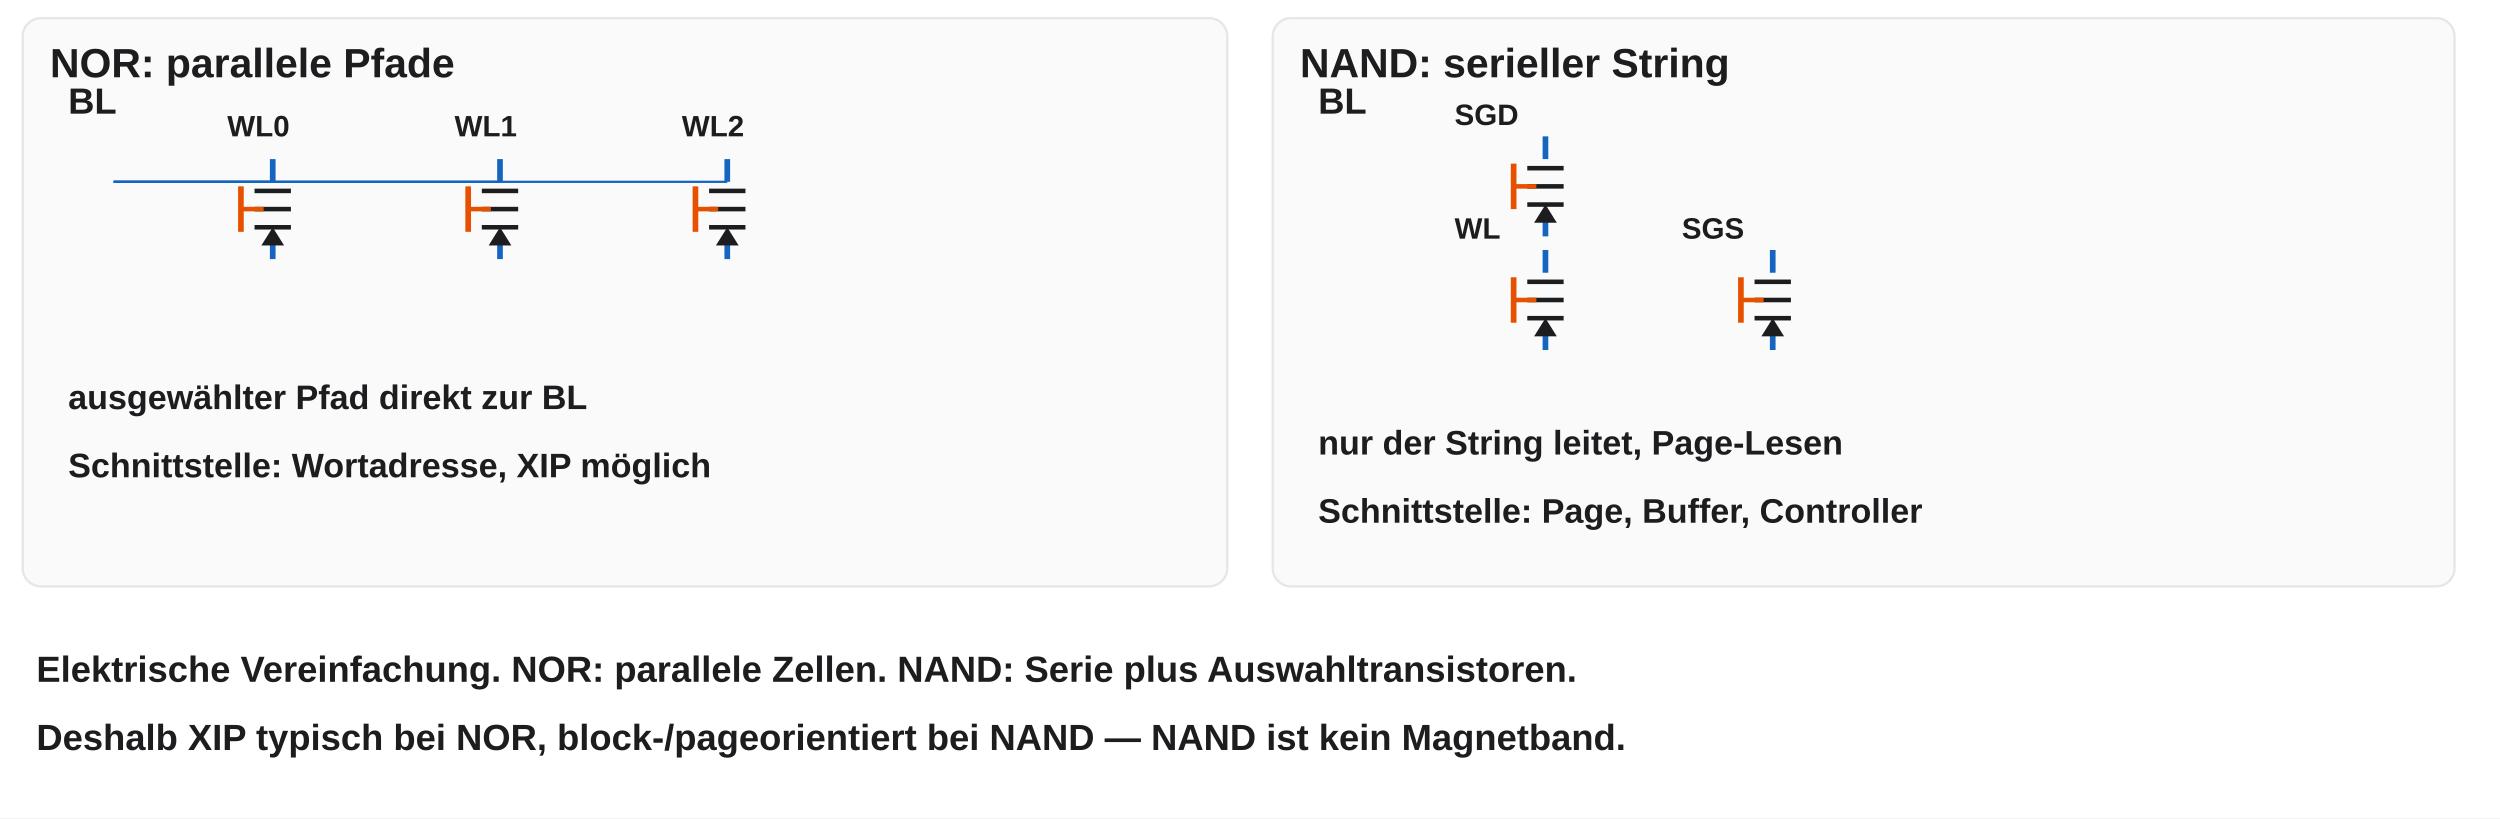
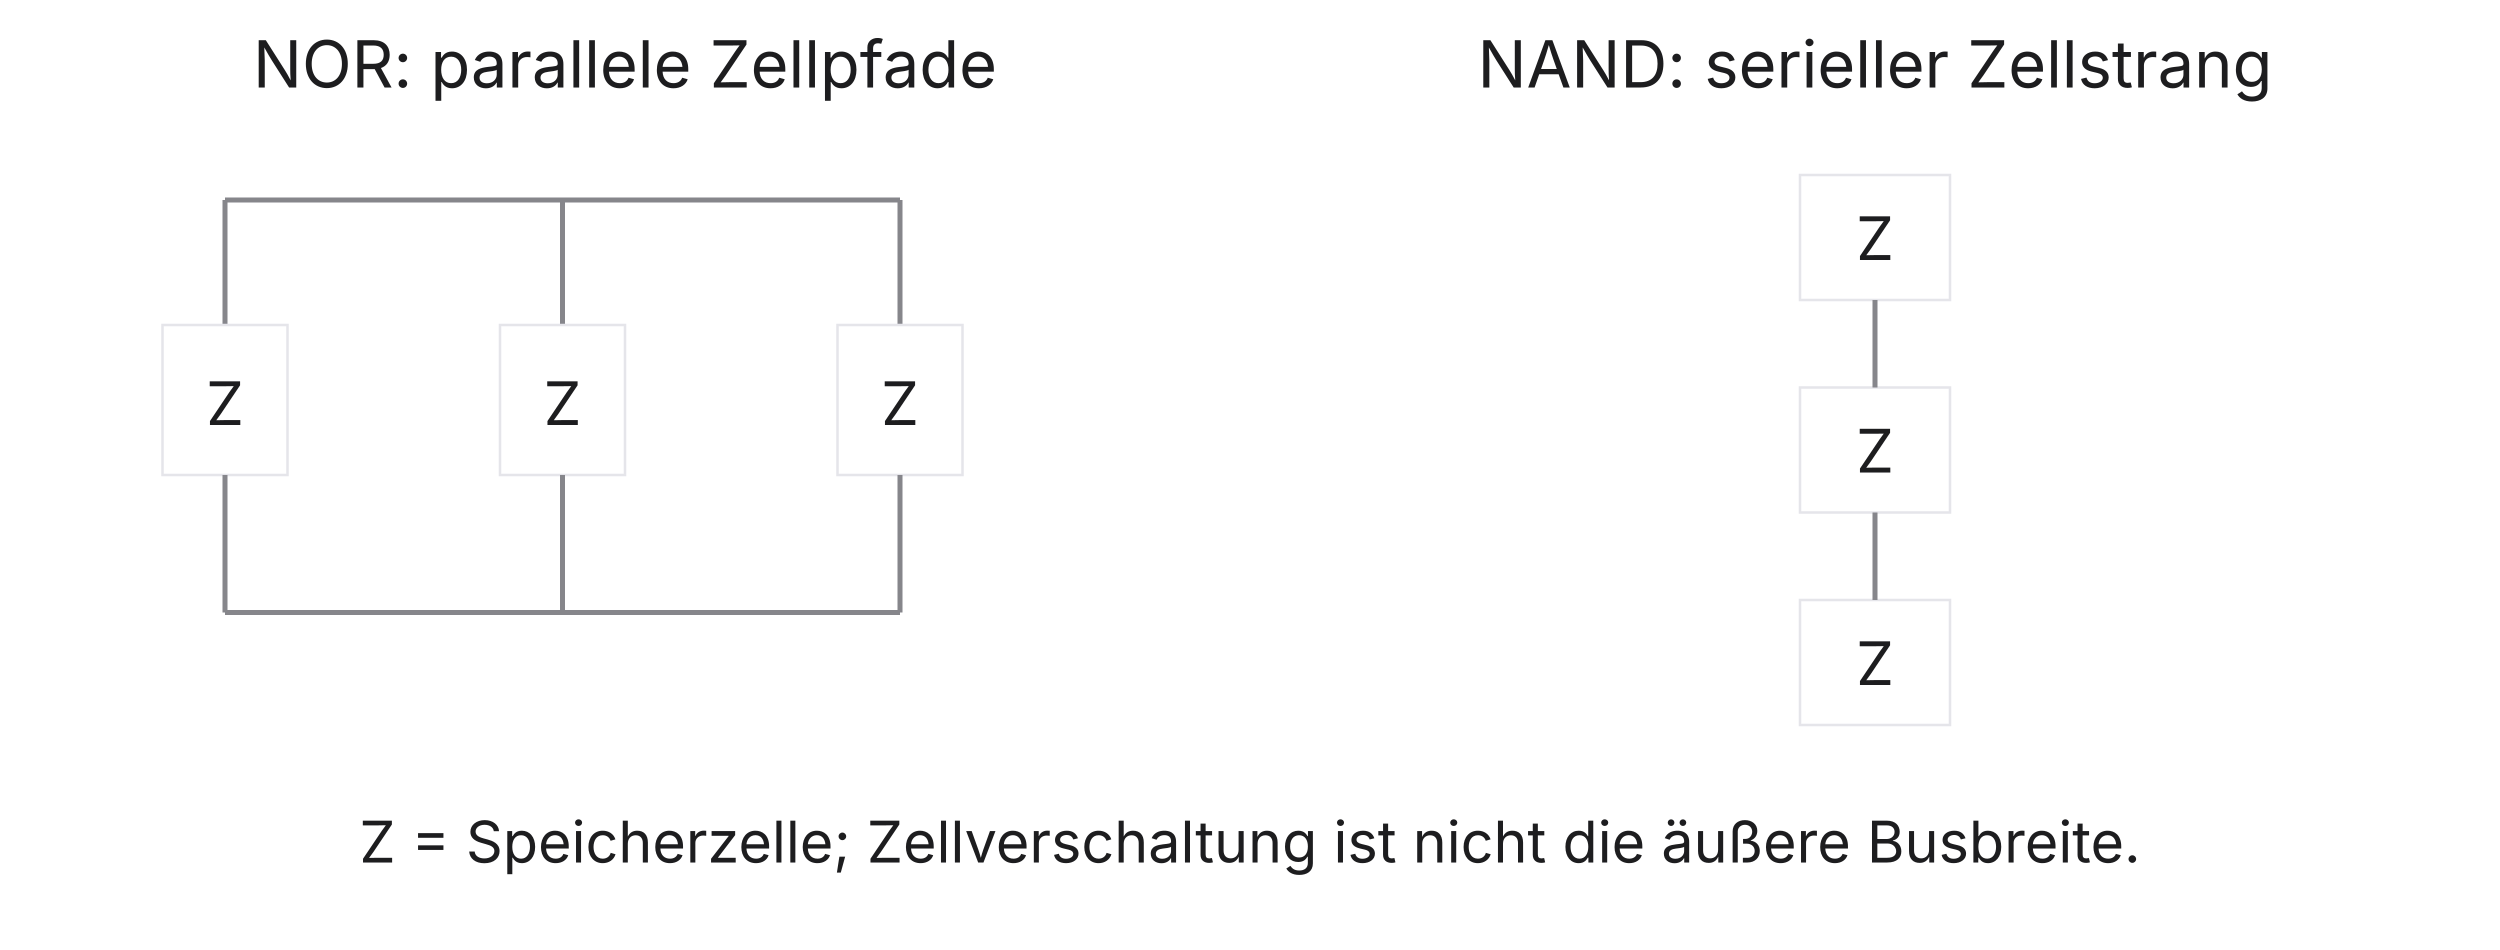
- <svg xmlns="http://www.w3.org/2000/svg" viewBox="0 0 1100 360" width="1100" height="360">
-   <rect width="1100" height="360" fill="#FFFFFF" />
-   <style>text{font-family:Arial,Helvetica,sans-serif;fill:#1D1D1F}</style>
-   <rect x="10" y="8" width="530" height="250" rx="8" fill="#FAFAFB" stroke="#E5E5EA" />
-   <text x="22" y="34" font-size="18" font-weight="600" fill="#E65100" text-anchor="start">NOR: parallele Pfade</text>
-   <rect x="560" y="8" width="520" height="250" rx="8" fill="#FAFAFB" stroke="#E5E5EA" />
-   <text x="572" y="34" font-size="18" font-weight="600" fill="#E65100" text-anchor="start">NAND: serieller String</text>
-   <text x="30" y="50" font-size="16" font-weight="600" fill="#1565C0" text-anchor="start">BL</text>
-   <line x1="120" y1="70" x2="120" y2="80" stroke="#1565C0" stroke-width="2.5" />
-   <line x1="120" y1="104" x2="120" y2="114" stroke="#1565C0" stroke-width="2.5" />
-   <line x1="112" y1="84" x2="128" y2="84" stroke="#1D1D1F" stroke-width="2" />
-   <line x1="112" y1="92" x2="128" y2="92" stroke="#1D1D1F" stroke-width="2" />
-   <line x1="112" y1="100" x2="128" y2="100" stroke="#1D1D1F" stroke-width="2" />
-   <line x1="106" y1="82" x2="106" y2="102" stroke="#E65100" stroke-width="2.5" />
-   <line x1="106" y1="92" x2="116" y2="92" stroke="#E65100" stroke-width="2" />
-   <polygon points="115,108 125,108 120,100" fill="#1D1D1F" />
-   <line x1="50" y1="80" x2="120" y2="80" stroke="#1565C0" />
-   <text x="100" y="60" font-size="13" font-weight="600" fill="#E65100" text-anchor="start">WL0</text>
-   <line x1="220" y1="70" x2="220" y2="80" stroke="#1565C0" stroke-width="2.5" />
-   <line x1="220" y1="104" x2="220" y2="114" stroke="#1565C0" stroke-width="2.5" />
-   <line x1="212" y1="84" x2="228" y2="84" stroke="#1D1D1F" stroke-width="2" />
-   <line x1="212" y1="92" x2="228" y2="92" stroke="#1D1D1F" stroke-width="2" />
-   <line x1="212" y1="100" x2="228" y2="100" stroke="#1D1D1F" stroke-width="2" />
-   <line x1="206" y1="82" x2="206" y2="102" stroke="#E65100" stroke-width="2.5" />
-   <line x1="206" y1="92" x2="216" y2="92" stroke="#E65100" stroke-width="2" />
-   <polygon points="215,108 225,108 220,100" fill="#1D1D1F" />
-   <line x1="50" y1="80" x2="220" y2="80" stroke="#1565C0" />
-   <text x="200" y="60" font-size="13" font-weight="600" fill="#E65100" text-anchor="start">WL1</text>
-   <line x1="320" y1="70" x2="320" y2="80" stroke="#1565C0" stroke-width="2.5" />
-   <line x1="320" y1="104" x2="320" y2="114" stroke="#1565C0" stroke-width="2.5" />
-   <line x1="312" y1="84" x2="328" y2="84" stroke="#1D1D1F" stroke-width="2" />
-   <line x1="312" y1="92" x2="328" y2="92" stroke="#1D1D1F" stroke-width="2" />
-   <line x1="312" y1="100" x2="328" y2="100" stroke="#1D1D1F" stroke-width="2" />
-   <line x1="306" y1="82" x2="306" y2="102" stroke="#E65100" stroke-width="2.5" />
-   <line x1="306" y1="92" x2="316" y2="92" stroke="#E65100" stroke-width="2" />
-   <polygon points="315,108 325,108 320,100" fill="#1D1D1F" />
-   <line x1="50" y1="80" x2="320" y2="80" stroke="#1565C0" />
-   <text x="300" y="60" font-size="13" font-weight="600" fill="#E65100" text-anchor="start">WL2</text>
-   <text x="30" y="180" font-size="15" font-weight="600" fill="#1D1D1F" text-anchor="start">ausgewählter Pfad direkt zur BL</text>
-   <text x="30" y="210" font-size="15" font-weight="600" fill="#1565C0" text-anchor="start">Schnittstelle: Wortadresse, XIP möglich</text>
-   <text x="580" y="50" font-size="16" font-weight="600" fill="#1565C0" text-anchor="start">BL</text>
-   <line x1="680" y1="60" x2="680" y2="70" stroke="#1565C0" stroke-width="2.5" />
-   <line x1="680" y1="94" x2="680" y2="104" stroke="#1565C0" stroke-width="2.5" />
-   <line x1="672" y1="74" x2="688" y2="74" stroke="#1D1D1F" stroke-width="2" />
-   <line x1="672" y1="82" x2="688" y2="82" stroke="#1D1D1F" stroke-width="2" />
-   <line x1="672" y1="90" x2="688" y2="90" stroke="#1D1D1F" stroke-width="2" />
-   <line x1="666" y1="72" x2="666" y2="92" stroke="#E65100" stroke-width="2.5" />
-   <line x1="666" y1="82" x2="676" y2="82" stroke="#E65100" stroke-width="2" />
-   <polygon points="675,98 685,98 680,90" fill="#1D1D1F" />
-   <line x1="680" y1="110" x2="680" y2="120" stroke="#1565C0" stroke-width="2.5" />
-   <line x1="680" y1="144" x2="680" y2="154" stroke="#1565C0" stroke-width="2.5" />
-   <line x1="672" y1="124" x2="688" y2="124" stroke="#1D1D1F" stroke-width="2" />
-   <line x1="672" y1="132" x2="688" y2="132" stroke="#1D1D1F" stroke-width="2" />
-   <line x1="672" y1="140" x2="688" y2="140" stroke="#1D1D1F" stroke-width="2" />
-   <line x1="666" y1="122" x2="666" y2="142" stroke="#E65100" stroke-width="2.5" />
-   <line x1="666" y1="132" x2="676" y2="132" stroke="#E65100" stroke-width="2" />
-   <polygon points="675,148 685,148 680,140" fill="#1D1D1F" />
-   <line x1="780" y1="110" x2="780" y2="120" stroke="#1565C0" stroke-width="2.5" />
-   <line x1="780" y1="144" x2="780" y2="154" stroke="#1565C0" stroke-width="2.5" />
-   <line x1="772" y1="124" x2="788" y2="124" stroke="#1D1D1F" stroke-width="2" />
-   <line x1="772" y1="132" x2="788" y2="132" stroke="#1D1D1F" stroke-width="2" />
-   <line x1="772" y1="140" x2="788" y2="140" stroke="#1D1D1F" stroke-width="2" />
-   <line x1="766" y1="122" x2="766" y2="142" stroke="#E65100" stroke-width="2.5" />
-   <line x1="766" y1="132" x2="776" y2="132" stroke="#E65100" stroke-width="2" />
-   <polygon points="775,148 785,148 780,140" fill="#1D1D1F" />
-   <text x="640" y="55" font-size="13" font-weight="600" fill="#E65100" text-anchor="start">SGD</text>
-   <text x="640" y="105" font-size="13" font-weight="600" fill="#E65100" text-anchor="start">WL</text>
-   <text x="740" y="105" font-size="13" font-weight="600" fill="#E65100" text-anchor="start">SGS</text>
-   <text x="580" y="200" font-size="15" font-weight="600" fill="#1D1D1F" text-anchor="start">nur der String leitet, Page-Lesen</text>
-   <text x="580" y="230" font-size="15" font-weight="600" fill="#1565C0" text-anchor="start">Schnittstelle: Page, Buffer, Controller</text>
-   <text x="16" y="300" font-size="16" font-weight="600" fill="#1D1D1F" text-anchor="start">Elektrische Vereinfachung. NOR: parallele Zellen. NAND: Serie plus Auswahltransistoren.</text>
-   <text x="16" y="330" font-size="16" font-weight="600" fill="#1D1D1F" text-anchor="start">Deshalb XIP typisch bei NOR, block-/pageorientiert bei NAND — NAND ist kein Magnetband.</text>
+ <svg xmlns="http://www.w3.org/2000/svg" width="1000" height="380" viewBox="0 0 1000 380" role="img" aria-labelledby="title">
+   <style>text{font-family:Inter,Arial,Helvetica,sans-serif;font-weight:400}</style>
+   <defs>
+     <marker id="arrow" markerWidth="10" markerHeight="10" refX="8" refY="3" orient="auto" markerUnits="strokeWidth">
+       <path d="M0,0 L8,3 L0,6" fill="#1D1D1F" />
+     </marker>
+   </defs>
+   <rect width="1000" height="380" fill="#FFFFFF" />
+   <text x="250" y="35" font-size="26" fill="#1D1D1F" text-anchor="middle">NOR: parallele Zellpfade</text>
+   <text x="750" y="35" font-size="26" fill="#1D1D1F" text-anchor="middle">NAND: serieller Zellstrang</text>
+   <line x1="90" y1="80" x2="90" y2="130" stroke="#86868B" stroke-width="2" />
+   <rect x="65" y="130" width="50" height="60" rx="0" fill="#FFFFFF" stroke="#E5E5EA" />
+   <text x="90" y="170" font-size="24" fill="#1D1D1F" text-anchor="middle">Z</text>
+   <line x1="90" y1="190" x2="90" y2="245" stroke="#86868B" stroke-width="2" />
+   <line x1="225" y1="80" x2="225" y2="130" stroke="#86868B" stroke-width="2" />
+   <rect x="200" y="130" width="50" height="60" rx="0" fill="#FFFFFF" stroke="#E5E5EA" />
+   <text x="225" y="170" font-size="24" fill="#1D1D1F" text-anchor="middle">Z</text>
+   <line x1="225" y1="190" x2="225" y2="245" stroke="#86868B" stroke-width="2" />
+   <line x1="360" y1="80" x2="360" y2="130" stroke="#86868B" stroke-width="2" />
+   <rect x="335" y="130" width="50" height="60" rx="0" fill="#FFFFFF" stroke="#E5E5EA" />
+   <text x="360" y="170" font-size="24" fill="#1D1D1F" text-anchor="middle">Z</text>
+   <line x1="360" y1="190" x2="360" y2="245" stroke="#86868B" stroke-width="2" />
+   <line x1="90" y1="80" x2="360" y2="80" stroke="#86868B" stroke-width="2" />
+   <line x1="90" y1="245" x2="360" y2="245" stroke="#86868B" stroke-width="2" />
+   <rect x="720" y="70" width="60" height="50" rx="0" fill="#FFFFFF" stroke="#E5E5EA" />
+   <text x="750" y="104" font-size="24" fill="#1D1D1F" text-anchor="middle">Z</text>
+   <rect x="720" y="155" width="60" height="50" rx="0" fill="#FFFFFF" stroke="#E5E5EA" />
+   <text x="750" y="189" font-size="24" fill="#1D1D1F" text-anchor="middle">Z</text>
+   <rect x="720" y="240" width="60" height="50" rx="0" fill="#FFFFFF" stroke="#E5E5EA" />
+   <text x="750" y="274" font-size="24" fill="#1D1D1F" text-anchor="middle">Z</text>
+   <line x1="750" y1="120" x2="750" y2="155" stroke="#86868B" stroke-width="2" />
+   <line x1="750" y1="205" x2="750" y2="240" stroke="#86868B" stroke-width="2" />
+   <text x="500" y="345" font-size="23" fill="#1D1D1F" text-anchor="middle">Z = Speicherzelle; Zellverschaltung ist nicht die äußere Busbreite.</text>
</svg>
